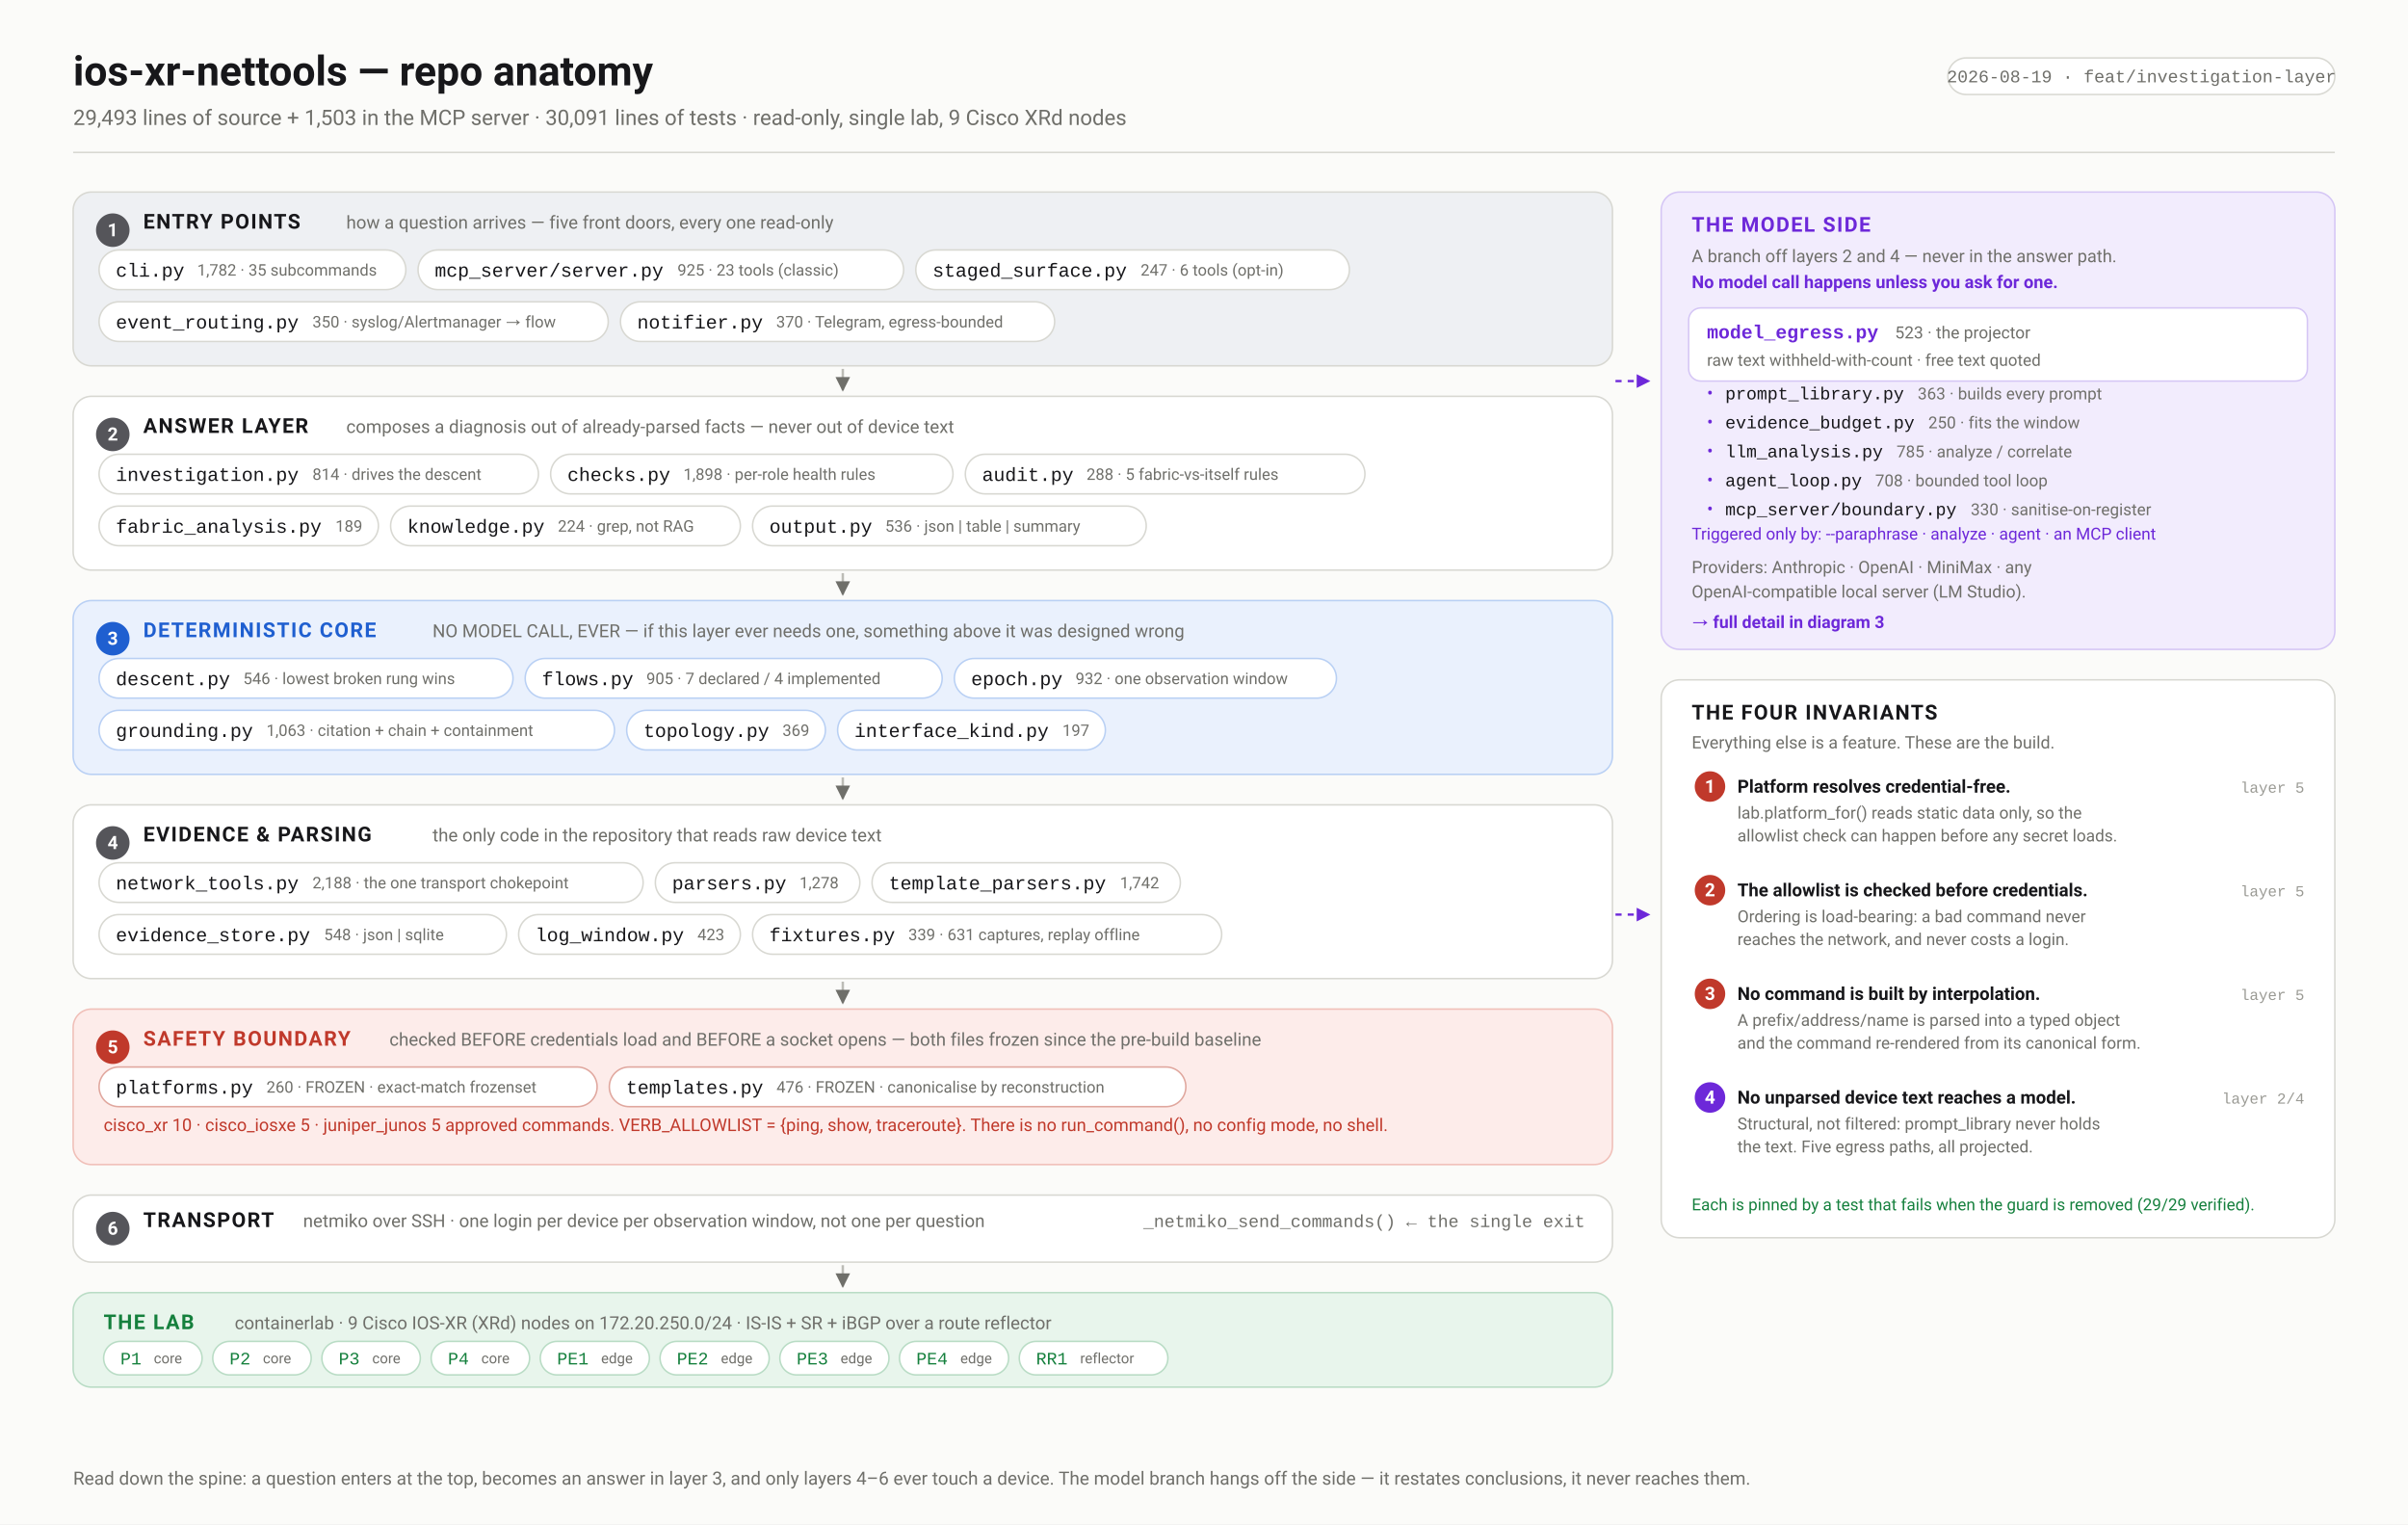
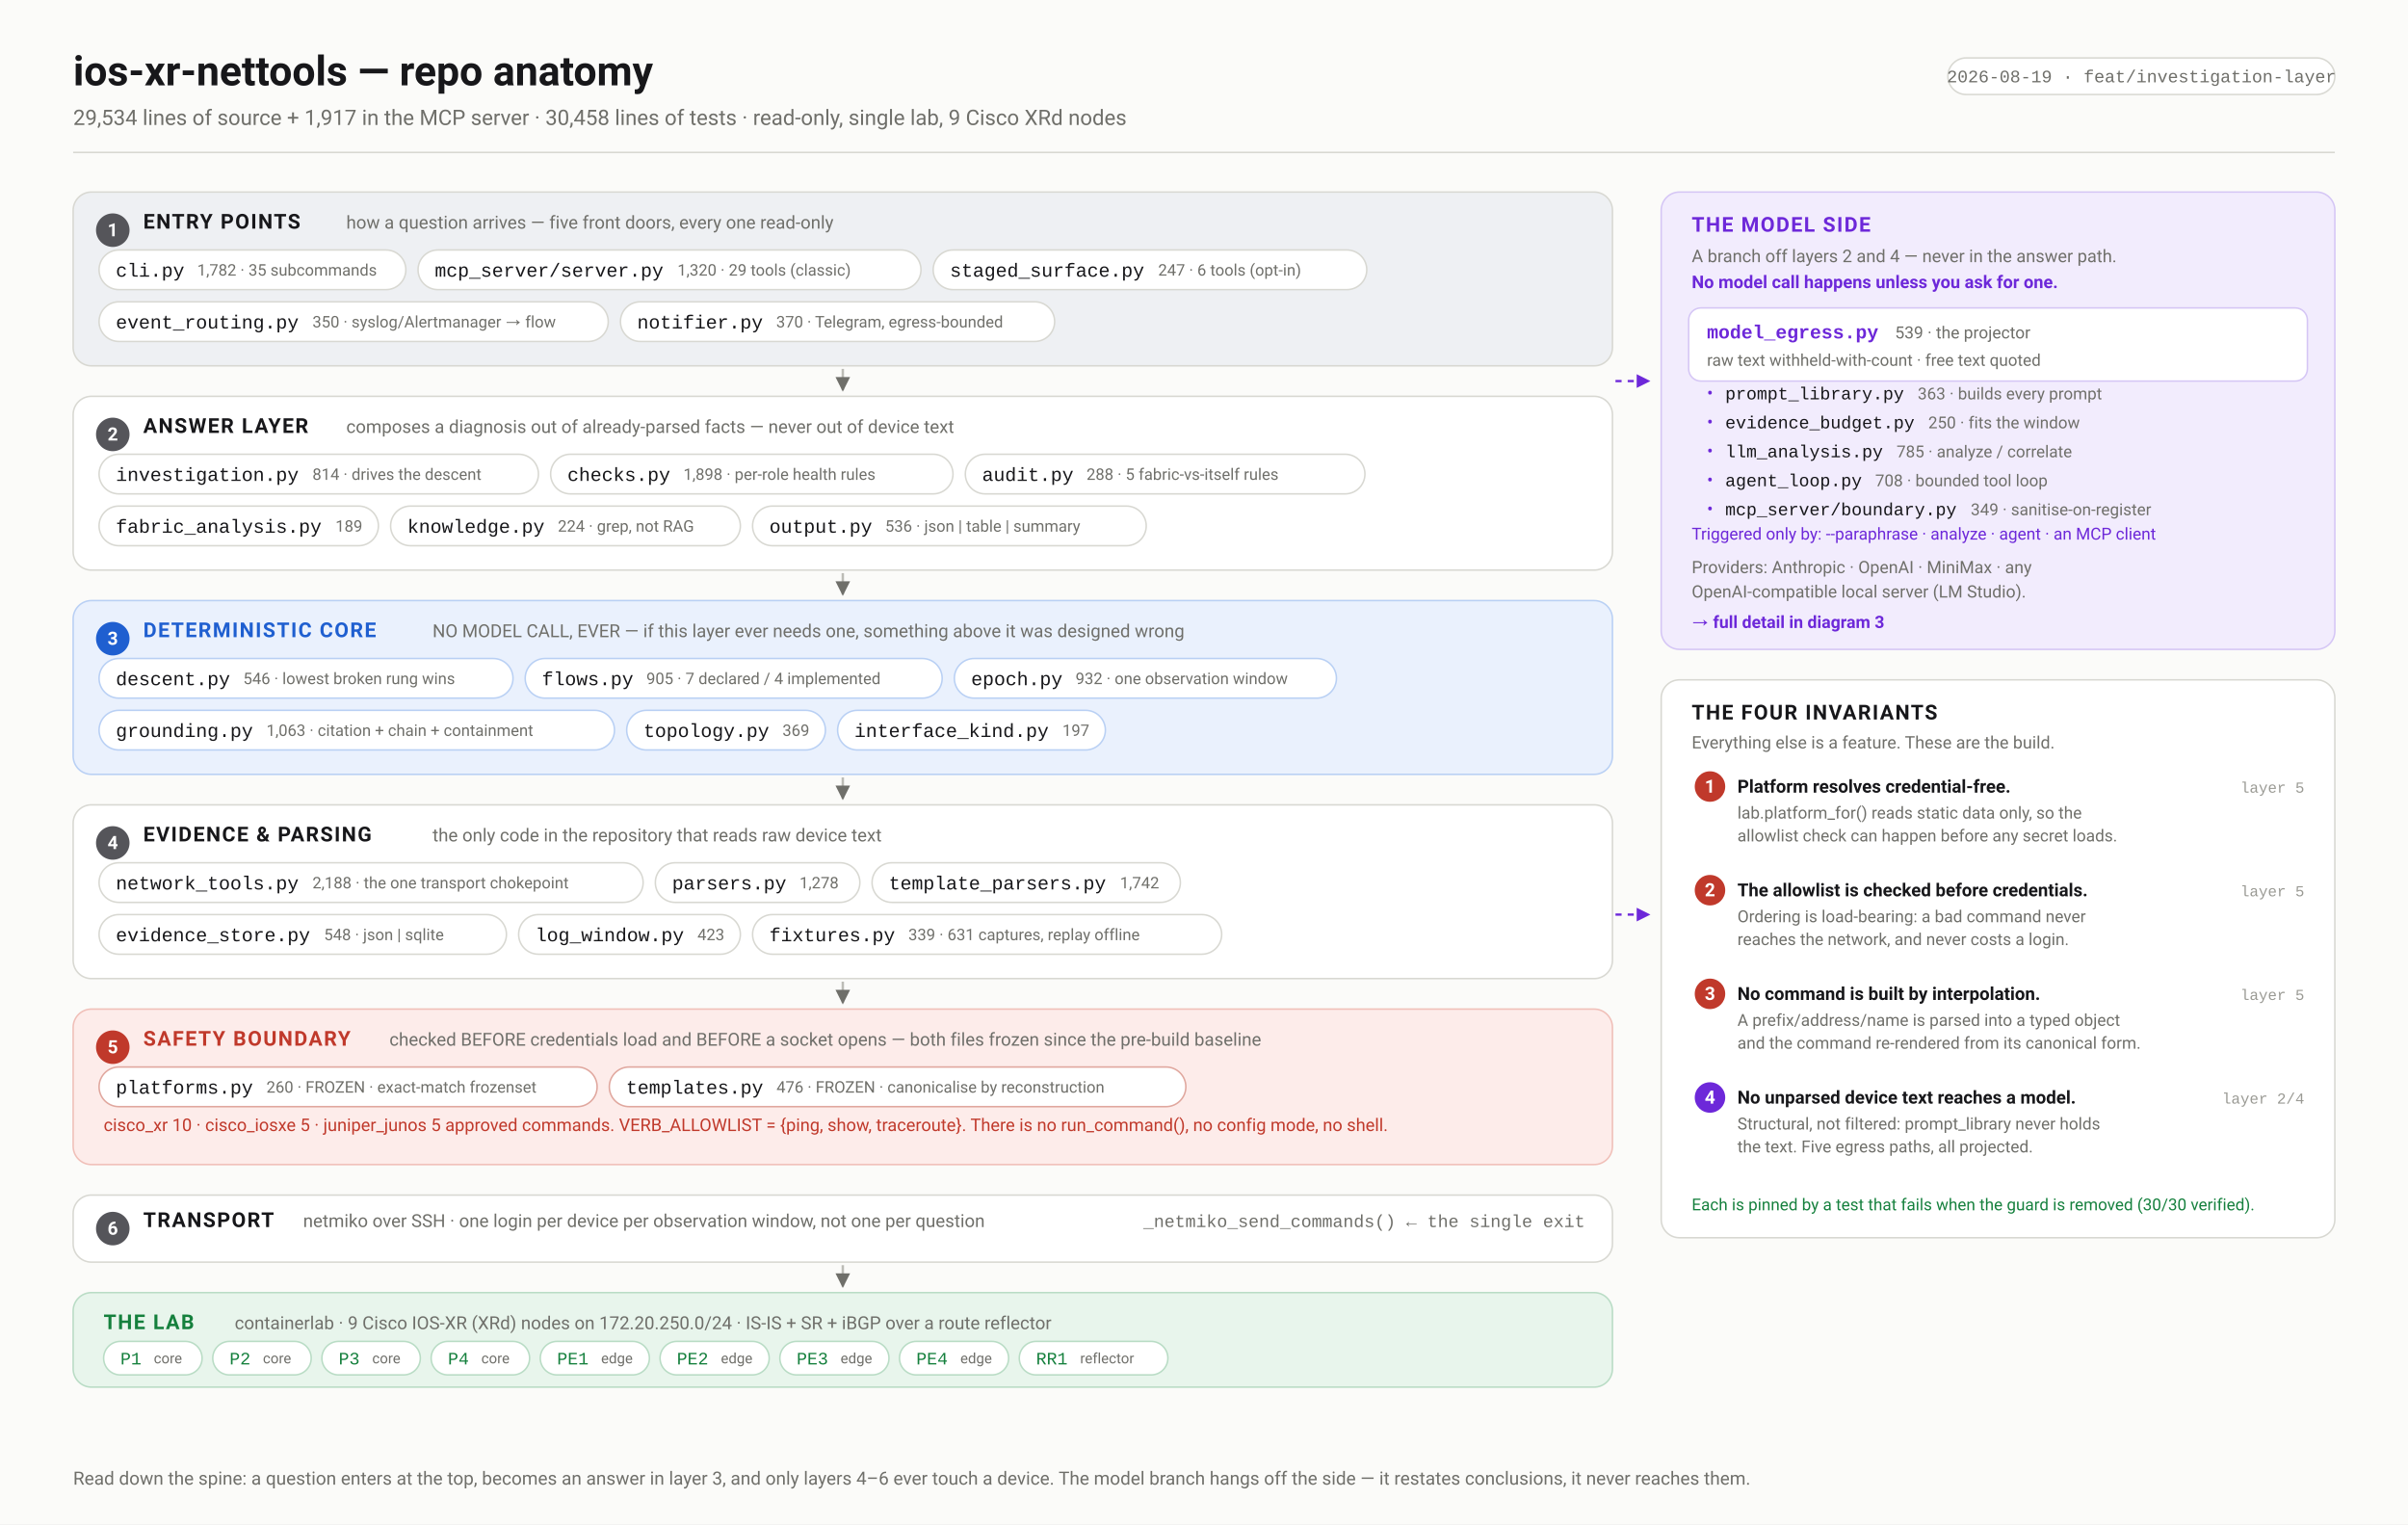
<svg xmlns="http://www.w3.org/2000/svg" width="1580" height="1000" viewBox="0 0 1580 1000" font-family="ui-sans-serif,-apple-system,'Segoe UI',Roboto,Helvetica,Arial,sans-serif">
  <defs>
    <marker id="arw" viewBox="0 0 10 10" refX="9" refY="5" markerWidth="6" markerHeight="6" orient="auto-start-reverse">
      <path d="M 0 0 L 10 5 L 0 10 z" fill="#6f6f6a" />
    </marker>
    <marker id="arwb" viewBox="0 0 10 10" refX="9" refY="5" markerWidth="6" markerHeight="6" orient="auto-start-reverse">
      <path d="M 0 0 L 10 5 L 0 10 z" fill="#1f5fd0" />
    </marker>
    <marker id="arwr" viewBox="0 0 10 10" refX="9" refY="5" markerWidth="6" markerHeight="6" orient="auto-start-reverse">
      <path d="M 0 0 L 10 5 L 0 10 z" fill="#c0392b" />
    </marker>
    <marker id="arwp" viewBox="0 0 10 10" refX="9" refY="5" markerWidth="6" markerHeight="6" orient="auto-start-reverse">
      <path d="M 0 0 L 10 5 L 0 10 z" fill="#6d28d9" />
    </marker>
    <marker id="arwg" viewBox="0 0 10 10" refX="9" refY="5" markerWidth="6" markerHeight="6" orient="auto-start-reverse">
      <path d="M 0 0 L 10 5 L 0 10 z" fill="#15803d" />
    </marker>
  </defs>
  <rect width="1580" height="1000" fill="#fbfbf9" />
  <text x="48.0" y="56.0" font-family="ui-sans-serif,-apple-system,'Segoe UI',Roboto,Helvetica,Arial,sans-serif" font-size="27" font-weight="700" fill="#17171a" text-anchor="start">ios-xr-nettools — repo anatomy</text>
-   <text x="48.0" y="82.0" font-family="ui-sans-serif,-apple-system,'Segoe UI',Roboto,Helvetica,Arial,sans-serif" font-size="14" font-weight="400" fill="#6f6f6a" text-anchor="start">29,493 lines of source + 1,503 in the MCP server · 30,091 lines of tests · read-only, single lab, 9 Cisco XRd nodes</text>
+   <text x="48.0" y="82.0" font-family="ui-sans-serif,-apple-system,'Segoe UI',Roboto,Helvetica,Arial,sans-serif" font-size="14" font-weight="400" fill="#6f6f6a" text-anchor="start">29,534 lines of source + 1,917 in the MCP server · 30,458 lines of tests · read-only, single lab, 9 Cisco XRd nodes</text>
  <rect x="1278.1" y="38.0" width="253.9" height="24.0" rx="12" fill="#fff" stroke="#d8d8d2" stroke-width="1" />
  <text x="1405.1" y="54.0" font-family="ui-monospace,'SF Mono',Menlo,Consolas,'Liberation Mono',monospace" font-size="11.5" font-weight="400" fill="#6f6f6a" text-anchor="middle">2026-08-19 · feat/investigation-layer</text>
  <line x1="48.0" y1="100.0" x2="1532.0" y2="100.0" stroke="#d8d8d2" stroke-width="1" />
  <rect x="48.0" y="126.0" width="1010.0" height="114.0" rx="12" fill="#eef0f3" stroke="#d8d8d2" stroke-width="1" />
  <circle cx="74.0" cy="151.0" r="11" fill="#55555a" />
  <text x="74.0" y="155.0" font-family="ui-sans-serif,-apple-system,'Segoe UI',Roboto,Helvetica,Arial,sans-serif" font-size="12" font-weight="700" fill="#fff" text-anchor="middle">1</text>
  <text x="94.0" y="150.0" font-family="ui-sans-serif,-apple-system,'Segoe UI',Roboto,Helvetica,Arial,sans-serif" font-size="13.5" font-weight="700" fill="#17171a" text-anchor="start" letter-spacing="0.9">ENTRY POINTS</text>
  <text x="227.2" y="150.0" font-family="ui-sans-serif,-apple-system,'Segoe UI',Roboto,Helvetica,Arial,sans-serif" font-size="11.8" font-weight="400" fill="#6f6f6a" text-anchor="start">how a question arrives — five front doors, every one read-only</text>
  <rect x="65.0" y="164.0" width="201.3" height="26.0" rx="13.0" fill="#fff" stroke="#d8d8d2" stroke-width="1" />
  <text x="76.0" y="181.5" font-family="ui-monospace,'SF Mono',Menlo,Consolas,'Liberation Mono',monospace" font-size="12.5" font-weight="500" fill="#17171a" text-anchor="start">cli.py</text>
  <text x="129.4" y="180.8" font-family="ui-sans-serif,-apple-system,'Segoe UI',Roboto,Helvetica,Arial,sans-serif" font-size="10.5" font-weight="400" fill="#6f6f6a" text-anchor="start">1,782 · 35 subcommands</text>
-   <rect x="274.3" y="164.0" width="318.6" height="26.0" rx="13.0" fill="#fff" stroke="#d8d8d2" stroke-width="1" />
+   <rect x="274.3" y="164.0" width="330.0" height="26.0" rx="13.0" fill="#fff" stroke="#d8d8d2" stroke-width="1" />
  <text x="285.3" y="181.5" font-family="ui-monospace,'SF Mono',Menlo,Consolas,'Liberation Mono',monospace" font-size="12.5" font-weight="500" fill="#17171a" text-anchor="start">mcp_server/server.py</text>
-   <text x="444.5" y="180.8" font-family="ui-sans-serif,-apple-system,'Segoe UI',Roboto,Helvetica,Arial,sans-serif" font-size="10.5" font-weight="400" fill="#6f6f6a" text-anchor="start">925 · 23 tools (classic)</text>
-   <rect x="600.9" y="164.0" width="284.5" height="26.0" rx="13.0" fill="#fff" stroke="#d8d8d2" stroke-width="1" />
-   <text x="611.9" y="181.5" font-family="ui-monospace,'SF Mono',Menlo,Consolas,'Liberation Mono',monospace" font-size="12.5" font-weight="500" fill="#17171a" text-anchor="start">staged_surface.py</text>
-   <text x="748.4" y="180.8" font-family="ui-sans-serif,-apple-system,'Segoe UI',Roboto,Helvetica,Arial,sans-serif" font-size="10.5" font-weight="400" fill="#6f6f6a" text-anchor="start">247 · 6 tools (opt-in)</text>
+   <text x="444.5" y="180.8" font-family="ui-sans-serif,-apple-system,'Segoe UI',Roboto,Helvetica,Arial,sans-serif" font-size="10.5" font-weight="400" fill="#6f6f6a" text-anchor="start">1,320 · 29 tools (classic)</text>
+   <rect x="612.3" y="164.0" width="284.5" height="26.0" rx="13.0" fill="#fff" stroke="#d8d8d2" stroke-width="1" />
+   <text x="623.3" y="181.5" font-family="ui-monospace,'SF Mono',Menlo,Consolas,'Liberation Mono',monospace" font-size="12.5" font-weight="500" fill="#17171a" text-anchor="start">staged_surface.py</text>
+   <text x="759.9" y="180.8" font-family="ui-sans-serif,-apple-system,'Segoe UI',Roboto,Helvetica,Arial,sans-serif" font-size="10.5" font-weight="400" fill="#6f6f6a" text-anchor="start">247 · 6 tools (opt-in)</text>
  <rect x="65.0" y="198.0" width="334.1" height="26.0" rx="13.0" fill="#fff" stroke="#d8d8d2" stroke-width="1" />
  <text x="76.0" y="215.5" font-family="ui-monospace,'SF Mono',Menlo,Consolas,'Liberation Mono',monospace" font-size="12.5" font-weight="500" fill="#17171a" text-anchor="start">event_routing.py</text>
  <text x="205.0" y="214.8" font-family="ui-sans-serif,-apple-system,'Segoe UI',Roboto,Helvetica,Arial,sans-serif" font-size="10.5" font-weight="400" fill="#6f6f6a" text-anchor="start">350 · syslog/Alertmanager → flow</text>
  <rect x="407.1" y="198.0" width="284.9" height="26.0" rx="13.0" fill="#fff" stroke="#d8d8d2" stroke-width="1" />
  <text x="418.1" y="215.5" font-family="ui-monospace,'SF Mono',Menlo,Consolas,'Liberation Mono',monospace" font-size="12.5" font-weight="500" fill="#17171a" text-anchor="start">notifier.py</text>
  <text x="509.3" y="214.8" font-family="ui-sans-serif,-apple-system,'Segoe UI',Roboto,Helvetica,Arial,sans-serif" font-size="10.5" font-weight="400" fill="#6f6f6a" text-anchor="start">370 · Telegram, egress-bounded</text>
  <line x1="553.0" y1="242.0" x2="553.0" y2="256.0" stroke="#bcbcb6" stroke-width="1.6" marker-end="url(#arw)" />
  <rect x="48.0" y="260.0" width="1010.0" height="114.0" rx="12" fill="#ffffff" stroke="#d8d8d2" stroke-width="1" />
  <circle cx="74.0" cy="285.0" r="11" fill="#55555a" />
  <text x="74.0" y="289.0" font-family="ui-sans-serif,-apple-system,'Segoe UI',Roboto,Helvetica,Arial,sans-serif" font-size="12" font-weight="700" fill="#fff" text-anchor="middle">2</text>
  <text x="94.0" y="284.0" font-family="ui-sans-serif,-apple-system,'Segoe UI',Roboto,Helvetica,Arial,sans-serif" font-size="13.5" font-weight="700" fill="#17171a" text-anchor="start" letter-spacing="0.9">ANSWER LAYER</text>
  <text x="227.2" y="284.0" font-family="ui-sans-serif,-apple-system,'Segoe UI',Roboto,Helvetica,Arial,sans-serif" font-size="11.8" font-weight="400" fill="#6f6f6a" text-anchor="start">composes a diagnosis out of already-parsed facts — never out of device text</text>
  <rect x="65.0" y="298.0" width="288.3" height="26.0" rx="13.0" fill="#fff" stroke="#d8d8d2" stroke-width="1" />
  <text x="76.0" y="315.5" font-family="ui-monospace,'SF Mono',Menlo,Consolas,'Liberation Mono',monospace" font-size="12.5" font-weight="500" fill="#17171a" text-anchor="start">investigation.py</text>
  <text x="205.0" y="314.8" font-family="ui-sans-serif,-apple-system,'Segoe UI',Roboto,Helvetica,Arial,sans-serif" font-size="10.5" font-weight="400" fill="#6f6f6a" text-anchor="start">814 · drives the descent</text>
  <rect x="361.3" y="298.0" width="264.0" height="26.0" rx="13.0" fill="#fff" stroke="#d8d8d2" stroke-width="1" />
  <text x="372.3" y="315.5" font-family="ui-monospace,'SF Mono',Menlo,Consolas,'Liberation Mono',monospace" font-size="12.5" font-weight="500" fill="#17171a" text-anchor="start">checks.py</text>
  <text x="448.4" y="314.8" font-family="ui-sans-serif,-apple-system,'Segoe UI',Roboto,Helvetica,Arial,sans-serif" font-size="10.5" font-weight="400" fill="#6f6f6a" text-anchor="start">1,898 · per-role health rules</text>
  <rect x="633.4" y="298.0" width="262.2" height="26.0" rx="13.0" fill="#fff" stroke="#d8d8d2" stroke-width="1" />
  <text x="644.4" y="315.5" font-family="ui-monospace,'SF Mono',Menlo,Consolas,'Liberation Mono',monospace" font-size="12.5" font-weight="500" fill="#17171a" text-anchor="start">audit.py</text>
  <text x="712.9" y="314.8" font-family="ui-sans-serif,-apple-system,'Segoe UI',Roboto,Helvetica,Arial,sans-serif" font-size="10.5" font-weight="400" fill="#6f6f6a" text-anchor="start">288 · 5 fabric-vs-itself rules</text>
  <rect x="65.0" y="332.0" width="183.3" height="26.0" rx="13.0" fill="#fff" stroke="#d8d8d2" stroke-width="1" />
  <text x="76.0" y="349.5" font-family="ui-monospace,'SF Mono',Menlo,Consolas,'Liberation Mono',monospace" font-size="12.5" font-weight="500" fill="#17171a" text-anchor="start">fabric_analysis.py</text>
  <text x="220.1" y="348.8" font-family="ui-sans-serif,-apple-system,'Segoe UI',Roboto,Helvetica,Arial,sans-serif" font-size="10.5" font-weight="400" fill="#6f6f6a" text-anchor="start">189</text>
  <rect x="256.3" y="332.0" width="229.5" height="26.0" rx="13.0" fill="#fff" stroke="#d8d8d2" stroke-width="1" />
  <text x="267.3" y="349.5" font-family="ui-monospace,'SF Mono',Menlo,Consolas,'Liberation Mono',monospace" font-size="12.5" font-weight="500" fill="#17171a" text-anchor="start">knowledge.py</text>
  <text x="366.0" y="348.8" font-family="ui-sans-serif,-apple-system,'Segoe UI',Roboto,Helvetica,Arial,sans-serif" font-size="10.5" font-weight="400" fill="#6f6f6a" text-anchor="start">224 · grep, not RAG</text>
  <rect x="493.8" y="332.0" width="258.3" height="26.0" rx="13.0" fill="#fff" stroke="#d8d8d2" stroke-width="1" />
  <text x="504.8" y="349.5" font-family="ui-monospace,'SF Mono',Menlo,Consolas,'Liberation Mono',monospace" font-size="12.5" font-weight="500" fill="#17171a" text-anchor="start">output.py</text>
  <text x="580.8" y="348.8" font-family="ui-sans-serif,-apple-system,'Segoe UI',Roboto,Helvetica,Arial,sans-serif" font-size="10.5" font-weight="400" fill="#6f6f6a" text-anchor="start">536 · json | table | summary</text>
  <line x1="553.0" y1="376.0" x2="553.0" y2="390.0" stroke="#bcbcb6" stroke-width="1.6" marker-end="url(#arw)" />
  <rect x="48.0" y="394.0" width="1010.0" height="114.0" rx="12" fill="#eaf1fd" stroke="#b9d0f4" stroke-width="1" />
  <circle cx="74.0" cy="419.0" r="11" fill="#1f5fd0" />
  <text x="74.0" y="423.0" font-family="ui-sans-serif,-apple-system,'Segoe UI',Roboto,Helvetica,Arial,sans-serif" font-size="12" font-weight="700" fill="#fff" text-anchor="middle">3</text>
  <text x="94.0" y="418.0" font-family="ui-sans-serif,-apple-system,'Segoe UI',Roboto,Helvetica,Arial,sans-serif" font-size="13.5" font-weight="700" fill="#1f5fd0" text-anchor="start" letter-spacing="0.9">DETERMINISTIC CORE</text>
  <text x="283.8" y="418.0" font-family="ui-sans-serif,-apple-system,'Segoe UI',Roboto,Helvetica,Arial,sans-serif" font-size="11.8" font-weight="400" fill="#6f6f6a" text-anchor="start">NO MODEL CALL, EVER — if this layer ever needs one, something above it was designed wrong</text>
  <rect x="65.0" y="432.0" width="271.6" height="26.0" rx="13.0" fill="#fff" stroke="#b9d0f4" stroke-width="1" />
  <text x="76.0" y="449.5" font-family="ui-monospace,'SF Mono',Menlo,Consolas,'Liberation Mono',monospace" font-size="12.5" font-weight="500" fill="#17171a" text-anchor="start">descent.py</text>
  <text x="159.6" y="448.8" font-family="ui-sans-serif,-apple-system,'Segoe UI',Roboto,Helvetica,Arial,sans-serif" font-size="10.5" font-weight="400" fill="#6f6f6a" text-anchor="start">546 · lowest broken rung wins</text>
  <rect x="344.6" y="432.0" width="273.6" height="26.0" rx="13.0" fill="#fff" stroke="#b9d0f4" stroke-width="1" />
  <text x="355.6" y="449.5" font-family="ui-monospace,'SF Mono',Menlo,Consolas,'Liberation Mono',monospace" font-size="12.5" font-weight="500" fill="#17171a" text-anchor="start">flows.py</text>
  <text x="424.1" y="448.8" font-family="ui-sans-serif,-apple-system,'Segoe UI',Roboto,Helvetica,Arial,sans-serif" font-size="10.5" font-weight="400" fill="#6f6f6a" text-anchor="start">905 · 7 declared / 4 implemented</text>
  <rect x="626.2" y="432.0" width="250.7" height="26.0" rx="13.0" fill="#fff" stroke="#b9d0f4" stroke-width="1" />
  <text x="637.2" y="449.5" font-family="ui-monospace,'SF Mono',Menlo,Consolas,'Liberation Mono',monospace" font-size="12.5" font-weight="500" fill="#17171a" text-anchor="start">epoch.py</text>
  <text x="705.7" y="448.8" font-family="ui-sans-serif,-apple-system,'Segoe UI',Roboto,Helvetica,Arial,sans-serif" font-size="10.5" font-weight="400" fill="#6f6f6a" text-anchor="start">932 · one observation window</text>
  <rect x="65.0" y="466.0" width="338.2" height="26.0" rx="13.0" fill="#fff" stroke="#b9d0f4" stroke-width="1" />
  <text x="76.0" y="483.5" font-family="ui-monospace,'SF Mono',Menlo,Consolas,'Liberation Mono',monospace" font-size="12.5" font-weight="500" fill="#17171a" text-anchor="start">grounding.py</text>
  <text x="174.8" y="482.8" font-family="ui-sans-serif,-apple-system,'Segoe UI',Roboto,Helvetica,Arial,sans-serif" font-size="10.5" font-weight="400" fill="#6f6f6a" text-anchor="start">1,063 · citation + chain + containment</text>
  <rect x="411.2" y="466.0" width="130.4" height="26.0" rx="13.0" fill="#fff" stroke="#b9d0f4" stroke-width="1" />
  <text x="422.2" y="483.5" font-family="ui-monospace,'SF Mono',Menlo,Consolas,'Liberation Mono',monospace" font-size="12.5" font-weight="500" fill="#17171a" text-anchor="start">topology.py</text>
  <text x="513.4" y="482.8" font-family="ui-sans-serif,-apple-system,'Segoe UI',Roboto,Helvetica,Arial,sans-serif" font-size="10.5" font-weight="400" fill="#6f6f6a" text-anchor="start">369</text>
  <rect x="549.6" y="466.0" width="175.7" height="26.0" rx="13.0" fill="#fff" stroke="#b9d0f4" stroke-width="1" />
  <text x="560.6" y="483.5" font-family="ui-monospace,'SF Mono',Menlo,Consolas,'Liberation Mono',monospace" font-size="12.5" font-weight="500" fill="#17171a" text-anchor="start">interface_kind.py</text>
  <text x="697.1" y="482.8" font-family="ui-sans-serif,-apple-system,'Segoe UI',Roboto,Helvetica,Arial,sans-serif" font-size="10.5" font-weight="400" fill="#6f6f6a" text-anchor="start">197</text>
  <line x1="553.0" y1="510.0" x2="553.0" y2="524.0" stroke="#bcbcb6" stroke-width="1.6" marker-end="url(#arw)" />
  <rect x="48.0" y="528.0" width="1010.0" height="114.0" rx="12" fill="#ffffff" stroke="#d8d8d2" stroke-width="1" />
  <circle cx="74.0" cy="553.0" r="11" fill="#55555a" />
  <text x="74.0" y="557.0" font-family="ui-sans-serif,-apple-system,'Segoe UI',Roboto,Helvetica,Arial,sans-serif" font-size="12" font-weight="700" fill="#fff" text-anchor="middle">4</text>
  <text x="94.0" y="552.0" font-family="ui-sans-serif,-apple-system,'Segoe UI',Roboto,Helvetica,Arial,sans-serif" font-size="13.5" font-weight="700" fill="#17171a" text-anchor="start" letter-spacing="0.9">EVIDENCE &amp; PARSING</text>
  <text x="283.8" y="552.0" font-family="ui-sans-serif,-apple-system,'Segoe UI',Roboto,Helvetica,Arial,sans-serif" font-size="11.8" font-weight="400" fill="#6f6f6a" text-anchor="start">the only code in the repository that reads raw device text</text>
  <rect x="65.0" y="566.0" width="357.0" height="26.0" rx="13.0" fill="#fff" stroke="#d8d8d2" stroke-width="1" />
  <text x="76.0" y="583.5" font-family="ui-monospace,'SF Mono',Menlo,Consolas,'Liberation Mono',monospace" font-size="12.5" font-weight="500" fill="#17171a" text-anchor="start">network_tools.py</text>
  <text x="205.0" y="582.8" font-family="ui-sans-serif,-apple-system,'Segoe UI',Roboto,Helvetica,Arial,sans-serif" font-size="10.5" font-weight="400" fill="#6f6f6a" text-anchor="start">2,188 · the one transport chokepoint</text>
  <rect x="430.0" y="566.0" width="134.2" height="26.0" rx="13.0" fill="#fff" stroke="#d8d8d2" stroke-width="1" />
  <text x="441.0" y="583.5" font-family="ui-monospace,'SF Mono',Menlo,Consolas,'Liberation Mono',monospace" font-size="12.5" font-weight="500" fill="#17171a" text-anchor="start">parsers.py</text>
  <text x="524.6" y="582.8" font-family="ui-sans-serif,-apple-system,'Segoe UI',Roboto,Helvetica,Arial,sans-serif" font-size="10.5" font-weight="400" fill="#6f6f6a" text-anchor="start">1,278</text>
  <rect x="572.2" y="566.0" width="202.3" height="26.0" rx="13.0" fill="#fff" stroke="#d8d8d2" stroke-width="1" />
  <text x="583.2" y="583.5" font-family="ui-monospace,'SF Mono',Menlo,Consolas,'Liberation Mono',monospace" font-size="12.5" font-weight="500" fill="#17171a" text-anchor="start">template_parsers.py</text>
  <text x="734.9" y="582.8" font-family="ui-sans-serif,-apple-system,'Segoe UI',Roboto,Helvetica,Arial,sans-serif" font-size="10.5" font-weight="400" fill="#6f6f6a" text-anchor="start">1,742</text>
  <rect x="65.0" y="600.0" width="267.3" height="26.0" rx="13.0" fill="#fff" stroke="#d8d8d2" stroke-width="1" />
  <text x="76.0" y="617.5" font-family="ui-monospace,'SF Mono',Menlo,Consolas,'Liberation Mono',monospace" font-size="12.5" font-weight="500" fill="#17171a" text-anchor="start">evidence_store.py</text>
  <text x="212.6" y="616.8" font-family="ui-sans-serif,-apple-system,'Segoe UI',Roboto,Helvetica,Arial,sans-serif" font-size="10.5" font-weight="400" fill="#6f6f6a" text-anchor="start">548 · json | sqlite</text>
  <rect x="340.3" y="600.0" width="145.5" height="26.0" rx="13.0" fill="#fff" stroke="#d8d8d2" stroke-width="1" />
  <text x="351.3" y="617.5" font-family="ui-monospace,'SF Mono',Menlo,Consolas,'Liberation Mono',monospace" font-size="12.5" font-weight="500" fill="#17171a" text-anchor="start">log_window.py</text>
  <text x="457.6" y="616.8" font-family="ui-sans-serif,-apple-system,'Segoe UI',Roboto,Helvetica,Arial,sans-serif" font-size="10.5" font-weight="400" fill="#6f6f6a" text-anchor="start">423</text>
  <rect x="493.8" y="600.0" width="307.8" height="26.0" rx="13.0" fill="#fff" stroke="#d8d8d2" stroke-width="1" />
  <text x="504.8" y="617.5" font-family="ui-monospace,'SF Mono',Menlo,Consolas,'Liberation Mono',monospace" font-size="12.5" font-weight="500" fill="#17171a" text-anchor="start">fixtures.py</text>
  <text x="596.0" y="616.8" font-family="ui-sans-serif,-apple-system,'Segoe UI',Roboto,Helvetica,Arial,sans-serif" font-size="10.5" font-weight="400" fill="#6f6f6a" text-anchor="start">339 · 631 captures, replay offline</text>
  <line x1="553.0" y1="644.0" x2="553.0" y2="658.0" stroke="#bcbcb6" stroke-width="1.6" marker-end="url(#arw)" />
  <rect x="48.0" y="662.0" width="1010.0" height="102.0" rx="12" fill="#fdecea" stroke="#f0bfb8" stroke-width="1" />
  <circle cx="74.0" cy="687.0" r="11" fill="#c0392b" />
  <text x="74.0" y="691.0" font-family="ui-sans-serif,-apple-system,'Segoe UI',Roboto,Helvetica,Arial,sans-serif" font-size="12" font-weight="700" fill="#fff" text-anchor="middle">5</text>
  <text x="94.0" y="686.0" font-family="ui-sans-serif,-apple-system,'Segoe UI',Roboto,Helvetica,Arial,sans-serif" font-size="13.5" font-weight="700" fill="#c0392b" text-anchor="start" letter-spacing="0.9">SAFETY BOUNDARY</text>
  <text x="255.5" y="686.0" font-family="ui-sans-serif,-apple-system,'Segoe UI',Roboto,Helvetica,Arial,sans-serif" font-size="11.8" font-weight="400" fill="#6f6f6a" text-anchor="start">checked BEFORE credentials load and BEFORE a socket opens — both files frozen since the pre-build baseline</text>
  <rect x="65.0" y="700.0" width="326.8" height="26.0" rx="13.0" fill="#fff" stroke="#e0a79e" stroke-width="1" />
  <text x="76.0" y="717.5" font-family="ui-monospace,'SF Mono',Menlo,Consolas,'Liberation Mono',monospace" font-size="12.5" font-weight="500" fill="#17171a" text-anchor="start">platforms.py</text>
  <text x="174.8" y="716.8" font-family="ui-sans-serif,-apple-system,'Segoe UI',Roboto,Helvetica,Arial,sans-serif" font-size="10.5" font-weight="400" fill="#6f6f6a" text-anchor="start">260 · FROZEN · exact-match frozenset</text>
  <rect x="399.8" y="700.0" width="378.3" height="26.0" rx="13.0" fill="#fff" stroke="#e0a79e" stroke-width="1" />
  <text x="410.8" y="717.5" font-family="ui-monospace,'SF Mono',Menlo,Consolas,'Liberation Mono',monospace" font-size="12.5" font-weight="500" fill="#17171a" text-anchor="start">templates.py</text>
  <text x="509.5" y="716.8" font-family="ui-sans-serif,-apple-system,'Segoe UI',Roboto,Helvetica,Arial,sans-serif" font-size="10.5" font-weight="400" fill="#6f6f6a" text-anchor="start">476 · FROZEN · canonicalise by reconstruction</text>
  <text x="68.0" y="742.0" font-family="ui-sans-serif,-apple-system,'Segoe UI',Roboto,Helvetica,Arial,sans-serif" font-size="11.5" font-weight="400" fill="#c0392b" text-anchor="start">cisco_xr 10 · cisco_iosxe 5 · juniper_junos 5 approved commands.  VERB_ALLOWLIST = {ping, show, traceroute}.  There is no run_command(), no config mode, no shell.</text>
  <rect x="48.0" y="784.0" width="1010.0" height="44.0" rx="12" fill="#ffffff" stroke="#d8d8d2" stroke-width="1" />
  <circle cx="74.0" cy="806.0" r="11" fill="#55555a" />
  <text x="74.0" y="810.0" font-family="ui-sans-serif,-apple-system,'Segoe UI',Roboto,Helvetica,Arial,sans-serif" font-size="12" font-weight="700" fill="#fff" text-anchor="middle">6</text>
  <text x="94.0" y="805.0" font-family="ui-sans-serif,-apple-system,'Segoe UI',Roboto,Helvetica,Arial,sans-serif" font-size="13.5" font-weight="700" fill="#17171a" text-anchor="start" letter-spacing="0.9">TRANSPORT</text>
  <text x="198.9" y="805.0" font-family="ui-sans-serif,-apple-system,'Segoe UI',Roboto,Helvetica,Arial,sans-serif" font-size="11.8" font-weight="400" fill="#6f6f6a" text-anchor="start">netmiko over SSH · one login per device per observation window, not one per question</text>
  <text x="1040.0" y="805.0" font-family="ui-monospace,'SF Mono',Menlo,Consolas,'Liberation Mono',monospace" font-size="11.5" font-weight="400" fill="#6f6f6a" text-anchor="end">_netmiko_send_commands()  ← the single exit</text>
  <line x1="553.0" y1="830.0" x2="553.0" y2="844.0" stroke="#bcbcb6" stroke-width="1.6" marker-end="url(#arw)" />
  <rect x="48.0" y="848.0" width="1010.0" height="62.0" rx="12" fill="#e8f5ec" stroke="#b9dcc5" stroke-width="1" />
  <text x="68.0" y="872.0" font-family="ui-sans-serif,-apple-system,'Segoe UI',Roboto,Helvetica,Arial,sans-serif" font-size="13.5" font-weight="700" fill="#15803d" text-anchor="start" letter-spacing="0.9">THE LAB</text>
  <text x="154.0" y="872.0" font-family="ui-sans-serif,-apple-system,'Segoe UI',Roboto,Helvetica,Arial,sans-serif" font-size="11.8" font-weight="400" fill="#6f6f6a" text-anchor="start">containerlab · 9 Cisco IOS-XR (XRd) nodes on 172.20.250.0/24 · IS-IS + SR + iBGP over a route reflector</text>
  <rect x="68.0" y="880.0" width="64.6" height="22.0" rx="11.0" fill="#fff" stroke="#b9dcc5" stroke-width="1" />
  <text x="79.0" y="895.1" font-family="ui-monospace,'SF Mono',Menlo,Consolas,'Liberation Mono',monospace" font-size="11.5" font-weight="500" fill="#15803d" text-anchor="start">P1</text>
  <text x="100.9" y="894.4" font-family="ui-sans-serif,-apple-system,'Segoe UI',Roboto,Helvetica,Arial,sans-serif" font-size="9.5" font-weight="400" fill="#6f6f6a" text-anchor="start">core</text>
  <rect x="139.6" y="880.0" width="64.6" height="22.0" rx="11.0" fill="#fff" stroke="#b9dcc5" stroke-width="1" />
  <text x="150.6" y="895.1" font-family="ui-monospace,'SF Mono',Menlo,Consolas,'Liberation Mono',monospace" font-size="11.5" font-weight="500" fill="#15803d" text-anchor="start">P2</text>
  <text x="172.5" y="894.4" font-family="ui-sans-serif,-apple-system,'Segoe UI',Roboto,Helvetica,Arial,sans-serif" font-size="9.5" font-weight="400" fill="#6f6f6a" text-anchor="start">core</text>
  <rect x="211.2" y="880.0" width="64.6" height="22.0" rx="11.0" fill="#fff" stroke="#b9dcc5" stroke-width="1" />
  <text x="222.2" y="895.1" font-family="ui-monospace,'SF Mono',Menlo,Consolas,'Liberation Mono',monospace" font-size="11.5" font-weight="500" fill="#15803d" text-anchor="start">P3</text>
  <text x="244.2" y="894.4" font-family="ui-sans-serif,-apple-system,'Segoe UI',Roboto,Helvetica,Arial,sans-serif" font-size="9.5" font-weight="400" fill="#6f6f6a" text-anchor="start">core</text>
  <rect x="282.9" y="880.0" width="64.6" height="22.0" rx="11.0" fill="#fff" stroke="#b9dcc5" stroke-width="1" />
  <text x="293.9" y="895.1" font-family="ui-monospace,'SF Mono',Menlo,Consolas,'Liberation Mono',monospace" font-size="11.5" font-weight="500" fill="#15803d" text-anchor="start">P4</text>
  <text x="315.8" y="894.4" font-family="ui-sans-serif,-apple-system,'Segoe UI',Roboto,Helvetica,Arial,sans-serif" font-size="9.5" font-weight="400" fill="#6f6f6a" text-anchor="start">core</text>
  <rect x="354.5" y="880.0" width="71.6" height="22.0" rx="11.0" fill="#fff" stroke="#b9dcc5" stroke-width="1" />
  <text x="365.5" y="895.1" font-family="ui-monospace,'SF Mono',Menlo,Consolas,'Liberation Mono',monospace" font-size="11.5" font-weight="500" fill="#15803d" text-anchor="start">PE1</text>
  <text x="394.4" y="894.4" font-family="ui-sans-serif,-apple-system,'Segoe UI',Roboto,Helvetica,Arial,sans-serif" font-size="9.5" font-weight="400" fill="#6f6f6a" text-anchor="start">edge</text>
  <rect x="433.1" y="880.0" width="71.6" height="22.0" rx="11.0" fill="#fff" stroke="#b9dcc5" stroke-width="1" />
  <text x="444.1" y="895.1" font-family="ui-monospace,'SF Mono',Menlo,Consolas,'Liberation Mono',monospace" font-size="11.5" font-weight="500" fill="#15803d" text-anchor="start">PE2</text>
  <text x="473.0" y="894.4" font-family="ui-sans-serif,-apple-system,'Segoe UI',Roboto,Helvetica,Arial,sans-serif" font-size="9.5" font-weight="400" fill="#6f6f6a" text-anchor="start">edge</text>
  <rect x="511.7" y="880.0" width="71.6" height="22.0" rx="11.0" fill="#fff" stroke="#b9dcc5" stroke-width="1" />
  <text x="522.7" y="895.1" font-family="ui-monospace,'SF Mono',Menlo,Consolas,'Liberation Mono',monospace" font-size="11.5" font-weight="500" fill="#15803d" text-anchor="start">PE3</text>
  <text x="551.5" y="894.4" font-family="ui-sans-serif,-apple-system,'Segoe UI',Roboto,Helvetica,Arial,sans-serif" font-size="9.5" font-weight="400" fill="#6f6f6a" text-anchor="start">edge</text>
  <rect x="590.2" y="880.0" width="71.6" height="22.0" rx="11.0" fill="#fff" stroke="#b9dcc5" stroke-width="1" />
  <text x="601.2" y="895.1" font-family="ui-monospace,'SF Mono',Menlo,Consolas,'Liberation Mono',monospace" font-size="11.5" font-weight="500" fill="#15803d" text-anchor="start">PE4</text>
  <text x="630.1" y="894.4" font-family="ui-sans-serif,-apple-system,'Segoe UI',Roboto,Helvetica,Arial,sans-serif" font-size="9.5" font-weight="400" fill="#6f6f6a" text-anchor="start">edge</text>
  <rect x="668.8" y="880.0" width="97.5" height="22.0" rx="11.0" fill="#fff" stroke="#b9dcc5" stroke-width="1" />
  <text x="679.8" y="895.1" font-family="ui-monospace,'SF Mono',Menlo,Consolas,'Liberation Mono',monospace" font-size="11.5" font-weight="500" fill="#15803d" text-anchor="start">RR1</text>
  <text x="708.7" y="894.4" font-family="ui-sans-serif,-apple-system,'Segoe UI',Roboto,Helvetica,Arial,sans-serif" font-size="9.5" font-weight="400" fill="#6f6f6a" text-anchor="start">reflector</text>
  <rect x="1090.0" y="126.0" width="442.0" height="300.0" rx="12" fill="#f2ecfd" stroke="#d5c6f5" stroke-width="1" />
  <text x="1110.0" y="152.0" font-family="ui-sans-serif,-apple-system,'Segoe UI',Roboto,Helvetica,Arial,sans-serif" font-size="13.5" font-weight="700" fill="#6d28d9" text-anchor="start" letter-spacing="0.9">THE MODEL SIDE</text>
  <text x="1110.0" y="172.0" font-family="ui-sans-serif,-apple-system,'Segoe UI',Roboto,Helvetica,Arial,sans-serif" font-size="11.5" font-weight="400" fill="#6f6f6a" text-anchor="start">A branch off layers 2 and 4 — never in the answer path.</text>
  <text x="1110.0" y="189.0" font-family="ui-sans-serif,-apple-system,'Segoe UI',Roboto,Helvetica,Arial,sans-serif" font-size="11.5" font-weight="600" fill="#6d28d9" text-anchor="start">No model call happens unless you ask for one.</text>
  <rect x="1108.0" y="202.0" width="406.0" height="48.0" rx="8" fill="#fff" stroke="#d5c6f5" stroke-width="1" />
  <text x="1120.0" y="222.0" font-family="ui-monospace,'SF Mono',Menlo,Consolas,'Liberation Mono',monospace" font-size="12.5" font-weight="600" fill="#6d28d9" text-anchor="start">model_egress.py</text>
-   <text x="1243.4" y="222.0" font-family="ui-sans-serif,-apple-system,'Segoe UI',Roboto,Helvetica,Arial,sans-serif" font-size="11" font-weight="400" fill="#6f6f6a" text-anchor="start">523 · the projector</text>
+   <text x="1243.4" y="222.0" font-family="ui-sans-serif,-apple-system,'Segoe UI',Roboto,Helvetica,Arial,sans-serif" font-size="11" font-weight="400" fill="#6f6f6a" text-anchor="start">539 · the projector</text>
  <text x="1120.0" y="240.0" font-family="ui-sans-serif,-apple-system,'Segoe UI',Roboto,Helvetica,Arial,sans-serif" font-size="10.8" font-weight="400" fill="#6f6f6a" text-anchor="start">raw text withheld-with-count · free text quoted</text>
  <text x="1120.0" y="262.0" font-family="ui-sans-serif,-apple-system,'Segoe UI',Roboto,Helvetica,Arial,sans-serif" font-size="12" font-weight="400" fill="#6d28d9" text-anchor="start">•</text>
  <text x="1132.0" y="262.0" font-family="ui-monospace,'SF Mono',Menlo,Consolas,'Liberation Mono',monospace" font-size="11.5" font-weight="400" fill="#17171a" text-anchor="start">prompt_library.py</text>
  <text x="1258.3" y="262.0" font-family="ui-sans-serif,-apple-system,'Segoe UI',Roboto,Helvetica,Arial,sans-serif" font-size="10.8" font-weight="400" fill="#6f6f6a" text-anchor="start">363 · builds every prompt</text>
  <text x="1120.0" y="281.0" font-family="ui-sans-serif,-apple-system,'Segoe UI',Roboto,Helvetica,Arial,sans-serif" font-size="12" font-weight="400" fill="#6d28d9" text-anchor="start">•</text>
  <text x="1132.0" y="281.0" font-family="ui-monospace,'SF Mono',Menlo,Consolas,'Liberation Mono',monospace" font-size="11.5" font-weight="400" fill="#17171a" text-anchor="start">evidence_budget.py</text>
  <text x="1265.2" y="281.0" font-family="ui-sans-serif,-apple-system,'Segoe UI',Roboto,Helvetica,Arial,sans-serif" font-size="10.8" font-weight="400" fill="#6f6f6a" text-anchor="start">250 · fits the window</text>
  <text x="1120.0" y="300.0" font-family="ui-sans-serif,-apple-system,'Segoe UI',Roboto,Helvetica,Arial,sans-serif" font-size="12" font-weight="400" fill="#6d28d9" text-anchor="start">•</text>
  <text x="1132.0" y="300.0" font-family="ui-monospace,'SF Mono',Menlo,Consolas,'Liberation Mono',monospace" font-size="11.5" font-weight="400" fill="#17171a" text-anchor="start">llm_analysis.py</text>
  <text x="1244.4" y="300.0" font-family="ui-sans-serif,-apple-system,'Segoe UI',Roboto,Helvetica,Arial,sans-serif" font-size="10.8" font-weight="400" fill="#6f6f6a" text-anchor="start">785 · analyze / correlate</text>
  <text x="1120.0" y="319.0" font-family="ui-sans-serif,-apple-system,'Segoe UI',Roboto,Helvetica,Arial,sans-serif" font-size="12" font-weight="400" fill="#6d28d9" text-anchor="start">•</text>
  <text x="1132.0" y="319.0" font-family="ui-monospace,'SF Mono',Menlo,Consolas,'Liberation Mono',monospace" font-size="11.5" font-weight="400" fill="#17171a" text-anchor="start">agent_loop.py</text>
  <text x="1230.4" y="319.0" font-family="ui-sans-serif,-apple-system,'Segoe UI',Roboto,Helvetica,Arial,sans-serif" font-size="10.8" font-weight="400" fill="#6f6f6a" text-anchor="start">708 · bounded tool loop</text>
  <text x="1120.0" y="338.0" font-family="ui-sans-serif,-apple-system,'Segoe UI',Roboto,Helvetica,Arial,sans-serif" font-size="12" font-weight="400" fill="#6d28d9" text-anchor="start">•</text>
  <text x="1132.0" y="338.0" font-family="ui-monospace,'SF Mono',Menlo,Consolas,'Liberation Mono',monospace" font-size="11.5" font-weight="400" fill="#17171a" text-anchor="start">mcp_server/boundary.py</text>
-   <text x="1293.1" y="338.0" font-family="ui-sans-serif,-apple-system,'Segoe UI',Roboto,Helvetica,Arial,sans-serif" font-size="10.8" font-weight="400" fill="#6f6f6a" text-anchor="start">330 · sanitise-on-register</text>
+   <text x="1293.1" y="338.0" font-family="ui-sans-serif,-apple-system,'Segoe UI',Roboto,Helvetica,Arial,sans-serif" font-size="10.8" font-weight="400" fill="#6f6f6a" text-anchor="start">349 · sanitise-on-register</text>
  <text x="1110.0" y="376.0" font-family="ui-sans-serif,-apple-system,'Segoe UI',Roboto,Helvetica,Arial,sans-serif" font-size="11.2" font-weight="400" fill="#6f6f6a" text-anchor="start">Providers: Anthropic · OpenAI · MiniMax · any</text>
  <text x="1110.0" y="392.0" font-family="ui-sans-serif,-apple-system,'Segoe UI',Roboto,Helvetica,Arial,sans-serif" font-size="11.2" font-weight="400" fill="#6f6f6a" text-anchor="start">OpenAI-compatible local server (LM Studio).</text>
  <text x="1110.0" y="354.0" font-family="ui-sans-serif,-apple-system,'Segoe UI',Roboto,Helvetica,Arial,sans-serif" font-size="10.9" font-weight="400" fill="#6d28d9" text-anchor="start">Triggered only by:  --paraphrase · analyze · agent · an MCP client</text>
  <text x="1110.0" y="412.0" font-family="ui-sans-serif,-apple-system,'Segoe UI',Roboto,Helvetica,Arial,sans-serif" font-size="11.2" font-weight="600" fill="#6d28d9" text-anchor="start">→ full detail in diagram 3</text>
  <rect x="1090.0" y="446.0" width="442.0" height="366.0" rx="12" fill="#ffffff" stroke="#d8d8d2" stroke-width="1" />
  <text x="1110.0" y="472.0" font-family="ui-sans-serif,-apple-system,'Segoe UI',Roboto,Helvetica,Arial,sans-serif" font-size="13.5" font-weight="700" fill="#17171a" text-anchor="start" letter-spacing="0.9">THE FOUR INVARIANTS</text>
  <text x="1110.0" y="491.0" font-family="ui-sans-serif,-apple-system,'Segoe UI',Roboto,Helvetica,Arial,sans-serif" font-size="11.3" font-weight="400" fill="#6f6f6a" text-anchor="start">Everything else is a feature. These are the build.</text>
  <circle cx="1122.0" cy="516.0" r="10" fill="#c0392b" />
  <text x="1122.0" y="520.0" font-family="ui-sans-serif,-apple-system,'Segoe UI',Roboto,Helvetica,Arial,sans-serif" font-size="12" font-weight="700" fill="#fff" text-anchor="middle">1</text>
  <text x="1140.0" y="520.0" font-family="ui-sans-serif,-apple-system,'Segoe UI',Roboto,Helvetica,Arial,sans-serif" font-size="11.8" font-weight="650" fill="#17171a" text-anchor="start">Platform resolves credential-free.</text>
  <text x="1140.0" y="537.0" font-family="ui-sans-serif,-apple-system,'Segoe UI',Roboto,Helvetica,Arial,sans-serif" font-size="10.9" font-weight="400" fill="#6f6f6a" text-anchor="start">lab.platform_for() reads static data only, so the</text>
  <text x="1140.0" y="552.0" font-family="ui-sans-serif,-apple-system,'Segoe UI',Roboto,Helvetica,Arial,sans-serif" font-size="10.9" font-weight="400" fill="#6f6f6a" text-anchor="start">allowlist check can happen before any secret loads.</text>
  <text x="1512.0" y="520.0" font-family="ui-monospace,'SF Mono',Menlo,Consolas,'Liberation Mono',monospace" font-size="10" font-weight="400" fill="#9a9a94" text-anchor="end">layer 5</text>
  <circle cx="1122.0" cy="584.0" r="10" fill="#c0392b" />
  <text x="1122.0" y="588.0" font-family="ui-sans-serif,-apple-system,'Segoe UI',Roboto,Helvetica,Arial,sans-serif" font-size="12" font-weight="700" fill="#fff" text-anchor="middle">2</text>
  <text x="1140.0" y="588.0" font-family="ui-sans-serif,-apple-system,'Segoe UI',Roboto,Helvetica,Arial,sans-serif" font-size="11.8" font-weight="650" fill="#17171a" text-anchor="start">The allowlist is checked before credentials.</text>
  <text x="1140.0" y="605.0" font-family="ui-sans-serif,-apple-system,'Segoe UI',Roboto,Helvetica,Arial,sans-serif" font-size="10.9" font-weight="400" fill="#6f6f6a" text-anchor="start">Ordering is load-bearing: a bad command never</text>
  <text x="1140.0" y="620.0" font-family="ui-sans-serif,-apple-system,'Segoe UI',Roboto,Helvetica,Arial,sans-serif" font-size="10.9" font-weight="400" fill="#6f6f6a" text-anchor="start">reaches the network, and never costs a login.</text>
  <text x="1512.0" y="588.0" font-family="ui-monospace,'SF Mono',Menlo,Consolas,'Liberation Mono',monospace" font-size="10" font-weight="400" fill="#9a9a94" text-anchor="end">layer 5</text>
  <circle cx="1122.0" cy="652.0" r="10" fill="#c0392b" />
  <text x="1122.0" y="656.0" font-family="ui-sans-serif,-apple-system,'Segoe UI',Roboto,Helvetica,Arial,sans-serif" font-size="12" font-weight="700" fill="#fff" text-anchor="middle">3</text>
  <text x="1140.0" y="656.0" font-family="ui-sans-serif,-apple-system,'Segoe UI',Roboto,Helvetica,Arial,sans-serif" font-size="11.8" font-weight="650" fill="#17171a" text-anchor="start">No command is built by interpolation.</text>
  <text x="1140.0" y="673.0" font-family="ui-sans-serif,-apple-system,'Segoe UI',Roboto,Helvetica,Arial,sans-serif" font-size="10.9" font-weight="400" fill="#6f6f6a" text-anchor="start">A prefix/address/name is parsed into a typed object</text>
  <text x="1140.0" y="688.0" font-family="ui-sans-serif,-apple-system,'Segoe UI',Roboto,Helvetica,Arial,sans-serif" font-size="10.9" font-weight="400" fill="#6f6f6a" text-anchor="start">and the command re-rendered from its canonical form.</text>
  <text x="1512.0" y="656.0" font-family="ui-monospace,'SF Mono',Menlo,Consolas,'Liberation Mono',monospace" font-size="10" font-weight="400" fill="#9a9a94" text-anchor="end">layer 5</text>
  <circle cx="1122.0" cy="720.0" r="10" fill="#6d28d9" />
  <text x="1122.0" y="724.0" font-family="ui-sans-serif,-apple-system,'Segoe UI',Roboto,Helvetica,Arial,sans-serif" font-size="12" font-weight="700" fill="#fff" text-anchor="middle">4</text>
  <text x="1140.0" y="724.0" font-family="ui-sans-serif,-apple-system,'Segoe UI',Roboto,Helvetica,Arial,sans-serif" font-size="11.8" font-weight="650" fill="#17171a" text-anchor="start">No unparsed device text reaches a model.</text>
  <text x="1140.0" y="741.0" font-family="ui-sans-serif,-apple-system,'Segoe UI',Roboto,Helvetica,Arial,sans-serif" font-size="10.9" font-weight="400" fill="#6f6f6a" text-anchor="start">Structural, not filtered: prompt_library never holds</text>
  <text x="1140.0" y="756.0" font-family="ui-sans-serif,-apple-system,'Segoe UI',Roboto,Helvetica,Arial,sans-serif" font-size="10.9" font-weight="400" fill="#6f6f6a" text-anchor="start">the text. Five egress paths, all projected.</text>
  <text x="1512.0" y="724.0" font-family="ui-monospace,'SF Mono',Menlo,Consolas,'Liberation Mono',monospace" font-size="10" font-weight="400" fill="#9a9a94" text-anchor="end">layer 2/4</text>
-   <text x="1110.0" y="794.0" font-family="ui-sans-serif,-apple-system,'Segoe UI',Roboto,Helvetica,Arial,sans-serif" font-size="10.8" font-weight="400" fill="#15803d" text-anchor="start">Each is pinned by a test that fails when the guard is removed (29/29 verified).</text>
+   <text x="1110.0" y="794.0" font-family="ui-sans-serif,-apple-system,'Segoe UI',Roboto,Helvetica,Arial,sans-serif" font-size="10.8" font-weight="400" fill="#15803d" text-anchor="start">Each is pinned by a test that fails when the guard is removed (30/30 verified).</text>
  <path d="M 1060 250 H 1082" fill="none" stroke="#6d28d9" stroke-width="1.5" stroke-dasharray="4 4" marker-end="url(#arwp)" />
  <path d="M 1060 600 H 1082" fill="none" stroke="#6d28d9" stroke-width="1.5" stroke-dasharray="4 4" marker-end="url(#arwp)" />
  <text x="48.0" y="974.0" font-family="ui-sans-serif,-apple-system,'Segoe UI',Roboto,Helvetica,Arial,sans-serif" font-size="12" font-weight="400" fill="#6f6f6a" text-anchor="start">Read down the spine: a question enters at the top, becomes an answer in layer 3, and only layers 4–6 ever touch a device. The model branch hangs off the side — it restates conclusions, it never reaches them.</text>
</svg>
